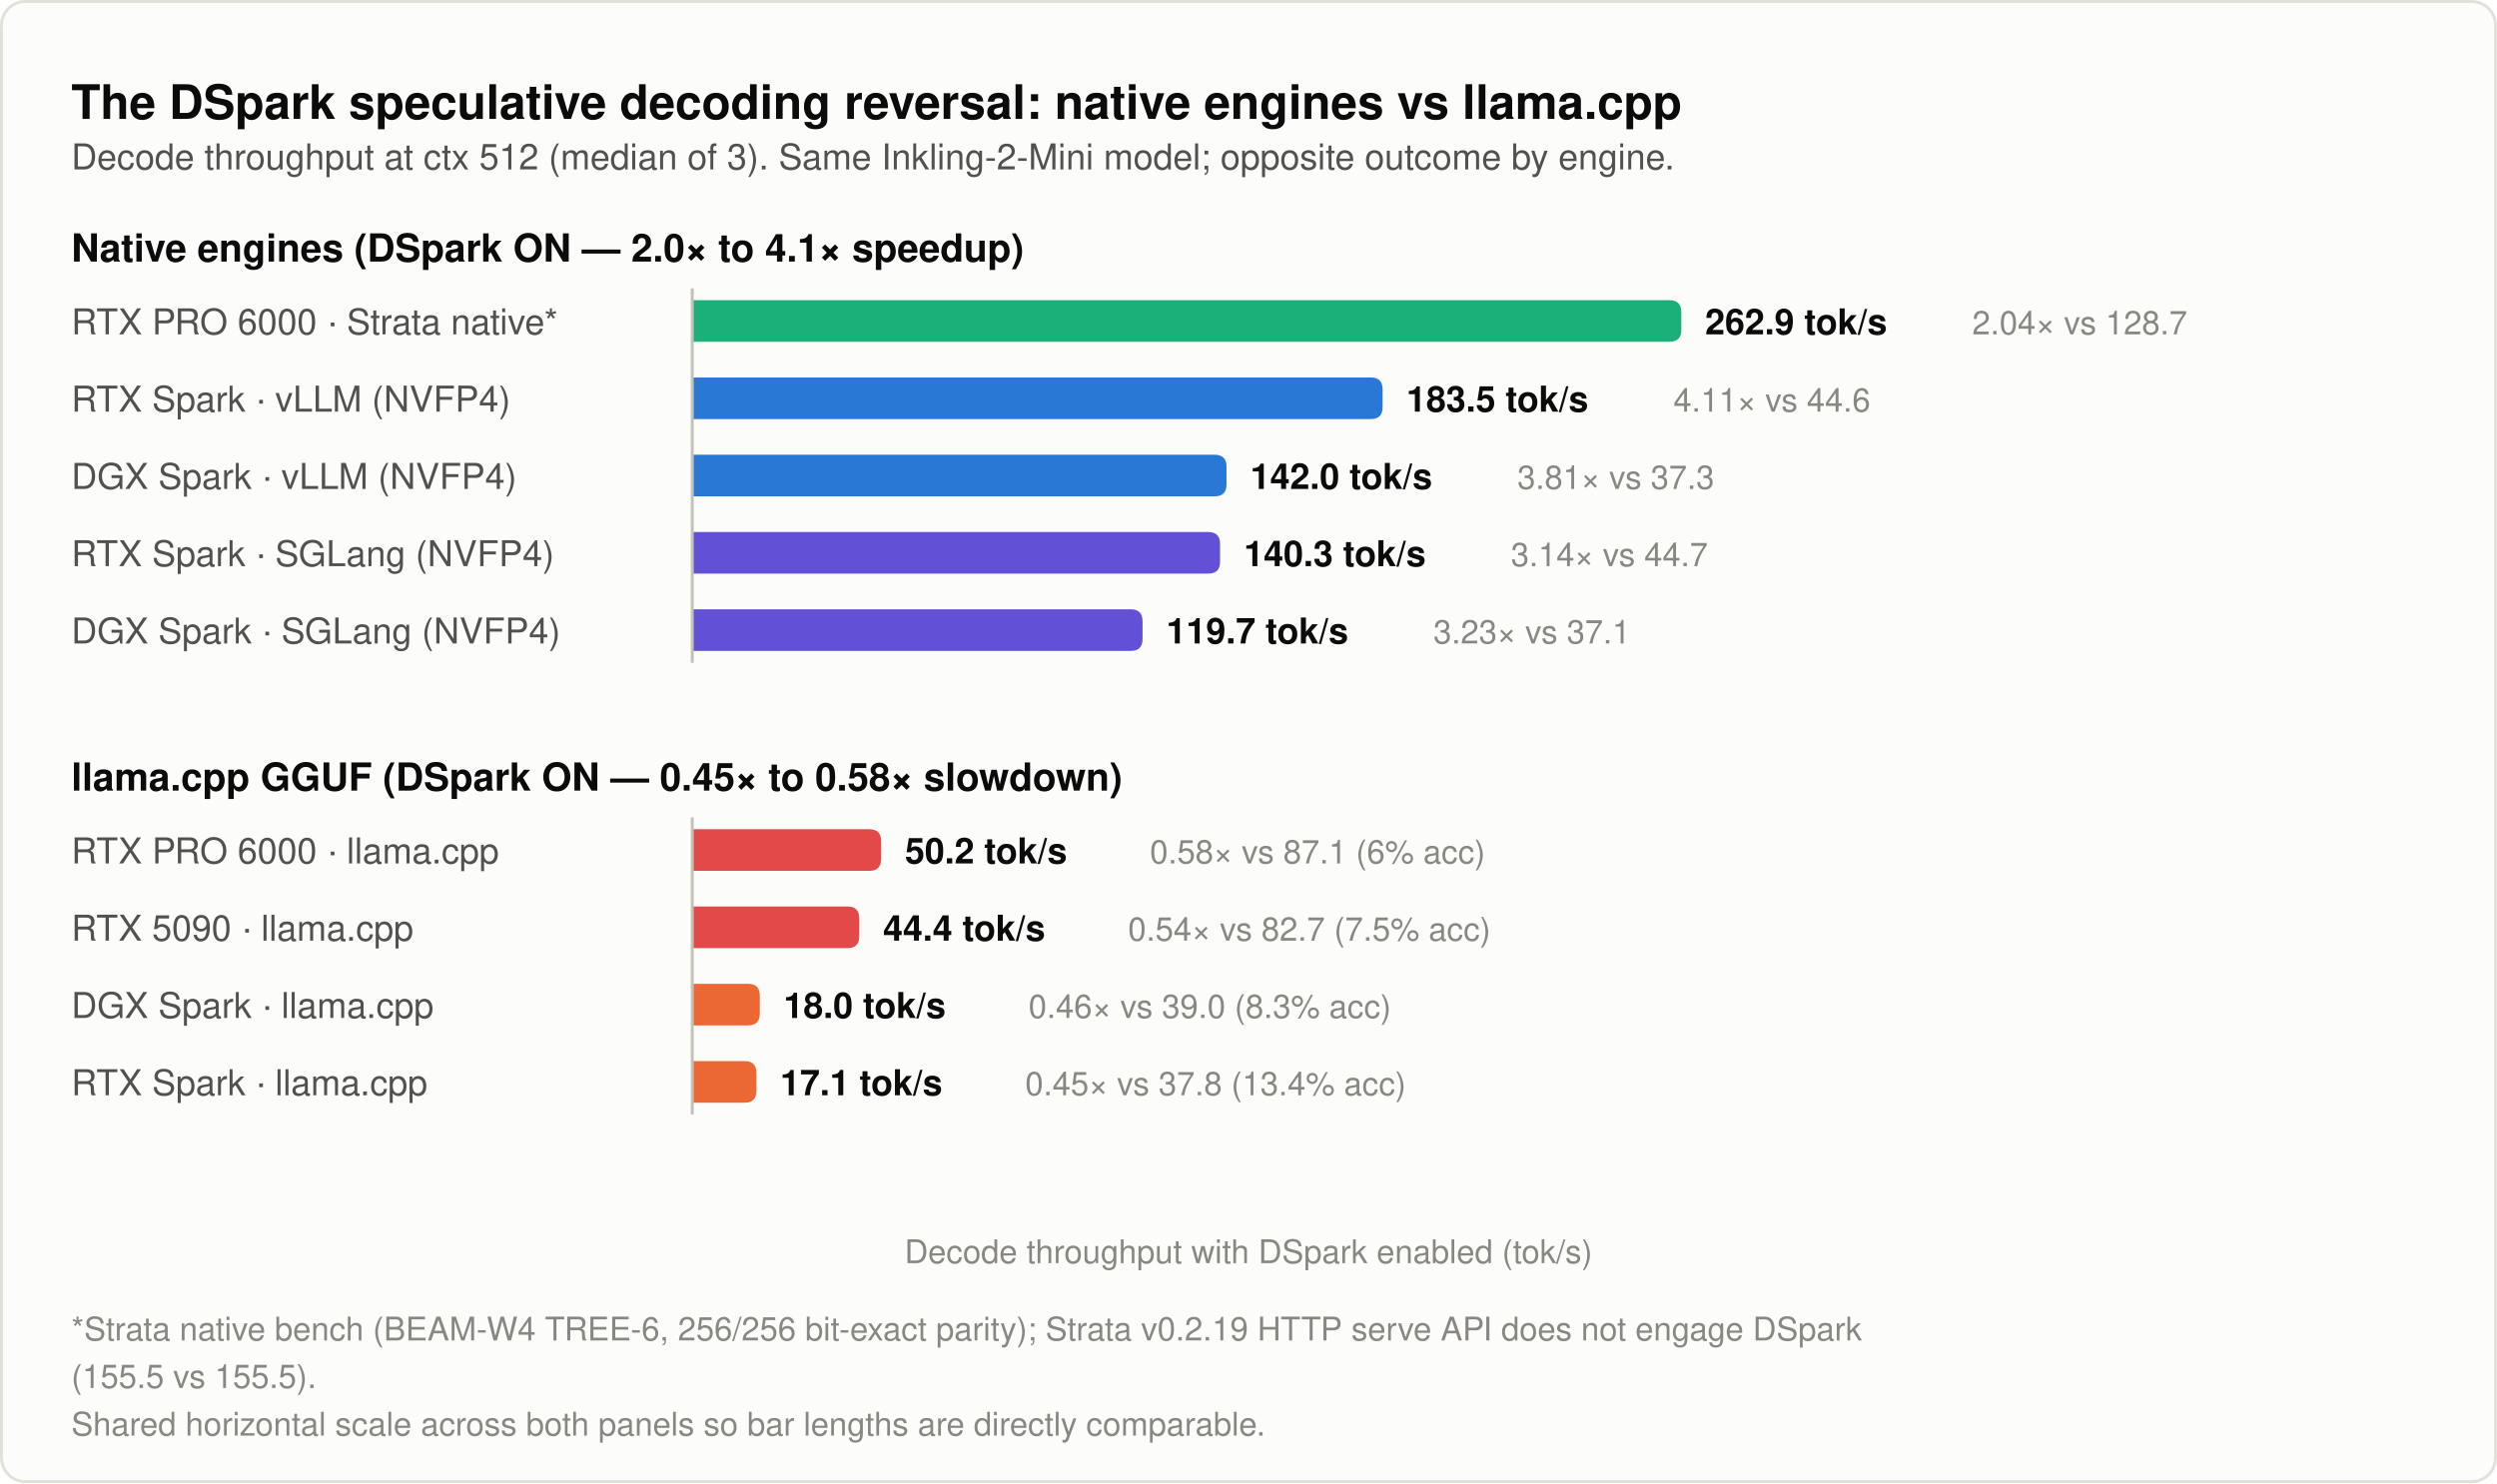
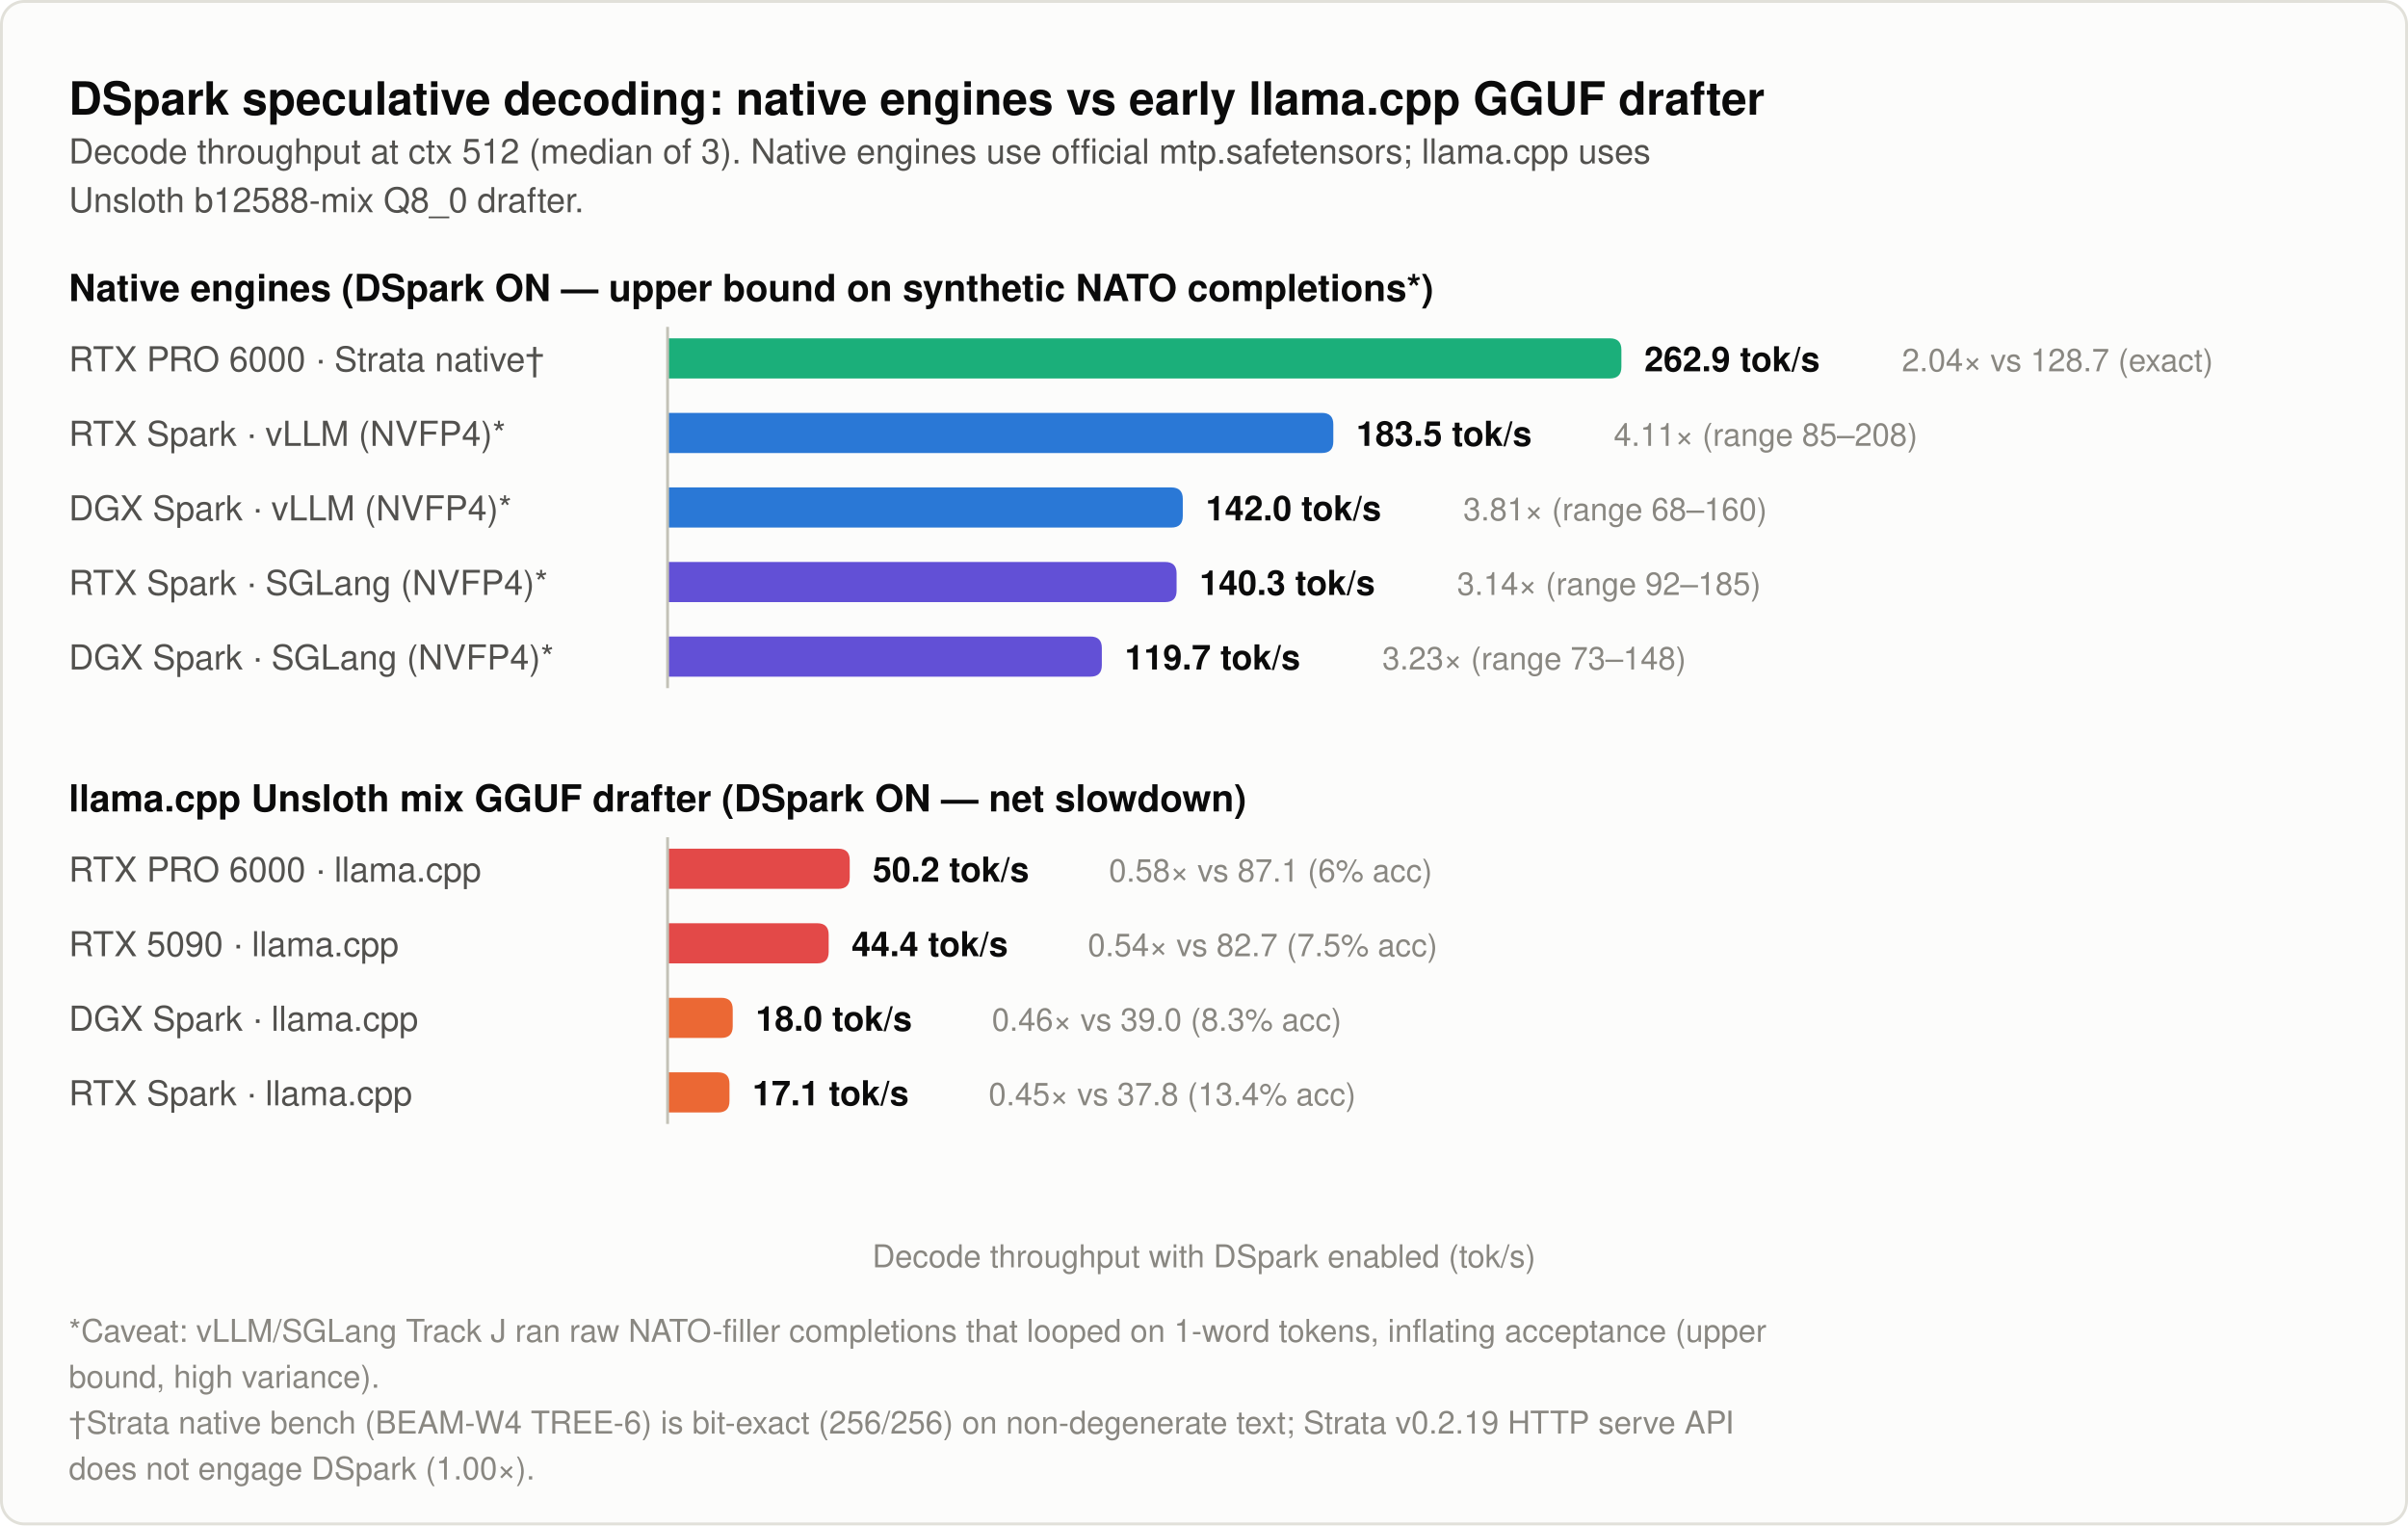
- <svg xmlns="http://www.w3.org/2000/svg" width="840" height="499" viewBox="0 0 840 499" role="img" aria-label="The DSpark speculative decoding reversal: native engines vs llama.cpp Decode throughput at ctx 512 (median of 3). Same Inkling-2-Mini model; opposite outcome by engine." font-family="system-ui, -apple-system, 'Segoe UI', Helvetica, Arial, sans-serif" data-x-scale="linear" data-y-scale="linear">
-   <rect x="0.5" y="0.5" width="839" height="498" fill="#fcfcfb" rx="8" stroke="#e1e0d9" stroke-width="1" />
-   <text x="24" y="40" font-size="16" fill="#0b0b0b" font-weight="600">The DSpark speculative decoding reversal: native engines vs llama.cpp</text>
-   <text x="24" y="57" font-size="12" fill="#52514e">Decode throughput at ctx 512 (median of 3). Same Inkling-2-Mini model; opposite outcome by engine.</text>
-   <text x="24" y="88" font-size="13" fill="#0b0b0b" font-weight="600">Native engines (DSpark ON — 2.0× to 4.1× speedup)</text>
-   <text x="24" y="112.5" font-size="12" fill="#52514e">RTX PRO 6000 · Strata native*</text>
-   <path d="M232.88,101 H561.6 Q565.6,101 565.6,105 V111 Q565.6,115 561.6,115 H232.88 Z" fill="#1baf7a" />
-   <text x="573.6" y="112.5" font-size="12" fill="#0b0b0b" font-weight="600">262.9 tok/s</text>
-   <text x="663.44" y="112.5" font-size="11" fill="#898781">2.04× vs 128.7</text>
-   <text x="24" y="138.5" font-size="12" fill="#52514e">RTX Spark · vLLM (NVFP4)</text>
-   <path d="M232.88,127 H461.11 Q465.11,127 465.11,131 V137 Q465.11,141 461.11,141 H232.88 Z" fill="#2a78d6" />
-   <text x="473.11" y="138.5" font-size="12" fill="#0b0b0b" font-weight="600">183.5 tok/s</text>
-   <text x="562.95" y="138.5" font-size="11" fill="#898781">4.11× vs 44.6</text>
-   <text x="24" y="164.5" font-size="12" fill="#52514e">DGX Spark · vLLM (NVFP4)</text>
-   <path d="M232.88,153 H408.6 Q412.6,153 412.6,157 V163 Q412.6,167 408.6,167 H232.88 Z" fill="#2a78d6" />
-   <text x="420.6" y="164.5" font-size="12" fill="#0b0b0b" font-weight="600">142.0 tok/s</text>
-   <text x="510.44" y="164.5" font-size="11" fill="#898781">3.81× vs 37.3</text>
-   <text x="24" y="190.5" font-size="12" fill="#52514e">RTX Spark · SGLang (NVFP4)</text>
-   <path d="M232.88,179 H406.44 Q410.44,179 410.44,183 V189 Q410.44,193 406.44,193 H232.88 Z" fill="#6250d6" />
-   <text x="418.44" y="190.5" font-size="12" fill="#0b0b0b" font-weight="600">140.3 tok/s</text>
-   <text x="508.28" y="190.5" font-size="11" fill="#898781">3.14× vs 44.7</text>
-   <text x="24" y="216.5" font-size="12" fill="#52514e">DGX Spark · SGLang (NVFP4)</text>
-   <path d="M232.88,205 H380.36 Q384.36,205 384.36,209 V215 Q384.36,219 380.36,219 H232.88 Z" fill="#6250d6" />
-   <text x="392.36" y="216.5" font-size="12" fill="#0b0b0b" font-weight="600">119.7 tok/s</text>
-   <text x="482.2" y="216.5" font-size="11" fill="#898781">3.23× vs 37.1</text>
-   <line x1="232.88" y1="97" x2="232.88" y2="223" stroke="#c3c2b7" stroke-width="1" />
-   <text x="24" y="266" font-size="13" fill="#0b0b0b" font-weight="600">llama.cpp GGUF (DSpark ON — 0.45× to 0.58× slowdown)</text>
-   <text x="24" y="290.5" font-size="12" fill="#52514e">RTX PRO 6000 · llama.cpp</text>
-   <path d="M232.88,279 H292.42 Q296.42,279 296.42,283 V289 Q296.42,293 292.42,293 H232.88 Z" fill="#e34948" />
-   <text x="304.42" y="290.5" font-size="12" fill="#0b0b0b" font-weight="600">50.2 tok/s</text>
-   <text x="386.82" y="290.5" font-size="11" fill="#898781">0.58× vs 87.1 (6% acc)</text>
-   <text x="24" y="316.5" font-size="12" fill="#52514e">RTX 5090 · llama.cpp</text>
-   <path d="M232.88,305 H285.07 Q289.07,305 289.07,309 V315 Q289.07,319 285.07,319 H232.88 Z" fill="#e34948" />
-   <text x="297.07" y="316.5" font-size="12" fill="#0b0b0b" font-weight="600">44.4 tok/s</text>
-   <text x="379.47" y="316.5" font-size="11" fill="#898781">0.54× vs 82.7 (7.5% acc)</text>
-   <text x="24" y="342.5" font-size="12" fill="#52514e">DGX Spark · llama.cpp</text>
-   <path d="M232.88,331 H251.6 Q255.6,331 255.6,335 V341 Q255.6,345 251.6,345 H232.88 Z" fill="#eb6834" />
-   <text x="263.6" y="342.5" font-size="12" fill="#0b0b0b" font-weight="600">18.0 tok/s</text>
-   <text x="346" y="342.5" font-size="11" fill="#898781">0.46× vs 39.0 (8.3% acc)</text>
-   <text x="24" y="368.5" font-size="12" fill="#52514e">RTX Spark · llama.cpp</text>
-   <path d="M232.88,357 H250.47 Q254.47,357 254.47,361 V367 Q254.47,371 250.47,371 H232.88 Z" fill="#eb6834" />
-   <text x="262.47" y="368.5" font-size="12" fill="#0b0b0b" font-weight="600">17.1 tok/s</text>
-   <text x="344.87" y="368.5" font-size="11" fill="#898781">0.45× vs 37.8 (13.4% acc)</text>
-   <line x1="232.88" y1="275" x2="232.88" y2="375" stroke="#c3c2b7" stroke-width="1" />
-   <text x="420" y="425" font-size="11" fill="#898781" text-anchor="middle">Decode throughput with DSpark enabled (tok/s)</text>
-   <text x="24" y="451" font-size="11" fill="#898781">*Strata native bench (BEAM-W4 TREE-6, 256/256 bit-exact parity); Strata v0.2.19 HTTP serve API does not engage DSpark</text>
-   <text x="24" y="467" font-size="11" fill="#898781">(155.5 vs 155.5).</text>
-   <text x="24" y="483" font-size="11" fill="#898781">Shared horizontal scale across both panels so bar lengths are directly comparable.</text>
+ <svg xmlns="http://www.w3.org/2000/svg" width="840" height="532" viewBox="0 0 840 532" role="img" aria-label="DSpark speculative decoding: native engines vs early llama.cpp GGUF drafter Decode throughput at ctx 512 (median of 3). Native engines use official mtp.safetensors; llama.cpp uses Unsloth b12588-mix Q8_0 drafter." font-family="system-ui, -apple-system, 'Segoe UI', Helvetica, Arial, sans-serif" data-x-scale="linear" data-y-scale="linear">
+   <rect x="0.5" y="0.5" width="839" height="531" fill="#fcfcfb" rx="8" stroke="#e1e0d9" stroke-width="1" />
+   <text x="24" y="40" font-size="16" fill="#0b0b0b" font-weight="600">DSpark speculative decoding: native engines vs early llama.cpp GGUF drafter</text>
+   <text x="24" y="57" font-size="12" fill="#52514e">Decode throughput at ctx 512 (median of 3). Native engines use official mtp.safetensors; llama.cpp uses</text>
+   <text x="24" y="74" font-size="12" fill="#52514e">Unsloth b12588-mix Q8_0 drafter.</text>
+   <text x="24" y="105" font-size="13" fill="#0b0b0b" font-weight="600">Native engines (DSpark ON — upper bound on synthetic NATO completions*)</text>
+   <text x="24" y="129.5" font-size="12" fill="#52514e">RTX PRO 6000 · Strata native†</text>
+   <path d="M232.88,118 H561.6 Q565.6,118 565.6,122 V128 Q565.6,132 561.6,132 H232.88 Z" fill="#1baf7a" />
+   <text x="573.6" y="129.5" font-size="12" fill="#0b0b0b" font-weight="600">262.9 tok/s</text>
+   <text x="663.44" y="129.5" font-size="11" fill="#898781">2.04× vs 128.7 (exact)</text>
+   <text x="24" y="155.5" font-size="12" fill="#52514e">RTX Spark · vLLM (NVFP4)*</text>
+   <path d="M232.88,144 H461.11 Q465.11,144 465.11,148 V154 Q465.11,158 461.11,158 H232.88 Z" fill="#2a78d6" />
+   <text x="473.11" y="155.5" font-size="12" fill="#0b0b0b" font-weight="600">183.5 tok/s</text>
+   <text x="562.95" y="155.5" font-size="11" fill="#898781">4.11× (range 85–208)</text>
+   <text x="24" y="181.5" font-size="12" fill="#52514e">DGX Spark · vLLM (NVFP4)*</text>
+   <path d="M232.88,170 H408.6 Q412.6,170 412.6,174 V180 Q412.6,184 408.6,184 H232.88 Z" fill="#2a78d6" />
+   <text x="420.6" y="181.5" font-size="12" fill="#0b0b0b" font-weight="600">142.0 tok/s</text>
+   <text x="510.44" y="181.5" font-size="11" fill="#898781">3.81× (range 68–160)</text>
+   <text x="24" y="207.5" font-size="12" fill="#52514e">RTX Spark · SGLang (NVFP4)*</text>
+   <path d="M232.88,196 H406.44 Q410.44,196 410.44,200 V206 Q410.44,210 406.44,210 H232.88 Z" fill="#6250d6" />
+   <text x="418.44" y="207.5" font-size="12" fill="#0b0b0b" font-weight="600">140.3 tok/s</text>
+   <text x="508.28" y="207.5" font-size="11" fill="#898781">3.14× (range 92–185)</text>
+   <text x="24" y="233.5" font-size="12" fill="#52514e">DGX Spark · SGLang (NVFP4)*</text>
+   <path d="M232.88,222 H380.36 Q384.36,222 384.36,226 V232 Q384.36,236 380.36,236 H232.88 Z" fill="#6250d6" />
+   <text x="392.36" y="233.5" font-size="12" fill="#0b0b0b" font-weight="600">119.7 tok/s</text>
+   <text x="482.2" y="233.5" font-size="11" fill="#898781">3.23× (range 73–148)</text>
+   <line x1="232.88" y1="114" x2="232.88" y2="240" stroke="#c3c2b7" stroke-width="1" />
+   <text x="24" y="283" font-size="13" fill="#0b0b0b" font-weight="600">llama.cpp Unsloth mix GGUF drafter (DSpark ON — net slowdown)</text>
+   <text x="24" y="307.5" font-size="12" fill="#52514e">RTX PRO 6000 · llama.cpp</text>
+   <path d="M232.88,296 H292.42 Q296.42,296 296.42,300 V306 Q296.42,310 292.42,310 H232.88 Z" fill="#e34948" />
+   <text x="304.42" y="307.5" font-size="12" fill="#0b0b0b" font-weight="600">50.2 tok/s</text>
+   <text x="386.82" y="307.5" font-size="11" fill="#898781">0.58× vs 87.1 (6% acc)</text>
+   <text x="24" y="333.5" font-size="12" fill="#52514e">RTX 5090 · llama.cpp</text>
+   <path d="M232.88,322 H285.07 Q289.07,322 289.07,326 V332 Q289.07,336 285.07,336 H232.88 Z" fill="#e34948" />
+   <text x="297.07" y="333.5" font-size="12" fill="#0b0b0b" font-weight="600">44.4 tok/s</text>
+   <text x="379.47" y="333.5" font-size="11" fill="#898781">0.54× vs 82.7 (7.5% acc)</text>
+   <text x="24" y="359.5" font-size="12" fill="#52514e">DGX Spark · llama.cpp</text>
+   <path d="M232.88,348 H251.6 Q255.6,348 255.6,352 V358 Q255.6,362 251.6,362 H232.88 Z" fill="#eb6834" />
+   <text x="263.6" y="359.5" font-size="12" fill="#0b0b0b" font-weight="600">18.0 tok/s</text>
+   <text x="346" y="359.5" font-size="11" fill="#898781">0.46× vs 39.0 (8.3% acc)</text>
+   <text x="24" y="385.5" font-size="12" fill="#52514e">RTX Spark · llama.cpp</text>
+   <path d="M232.88,374 H250.47 Q254.47,374 254.47,378 V384 Q254.47,388 250.47,388 H232.88 Z" fill="#eb6834" />
+   <text x="262.47" y="385.5" font-size="12" fill="#0b0b0b" font-weight="600">17.1 tok/s</text>
+   <text x="344.87" y="385.5" font-size="11" fill="#898781">0.45× vs 37.8 (13.4% acc)</text>
+   <line x1="232.88" y1="292" x2="232.88" y2="392" stroke="#c3c2b7" stroke-width="1" />
+   <text x="420" y="442" font-size="11" fill="#898781" text-anchor="middle">Decode throughput with DSpark enabled (tok/s)</text>
+   <text x="24" y="468" font-size="11" fill="#898781">*Caveat: vLLM/SGLang Track J ran raw NATO-filler completions that looped on 1-word tokens, inflating acceptance (upper</text>
+   <text x="24" y="484" font-size="11" fill="#898781">bound, high variance).</text>
+   <text x="24" y="500" font-size="11" fill="#898781">†Strata native bench (BEAM-W4 TREE-6) is bit-exact (256/256) on non-degenerate text; Strata v0.2.19 HTTP serve API</text>
+   <text x="24" y="516" font-size="11" fill="#898781">does not engage DSpark (1.00×).</text>
</svg>
